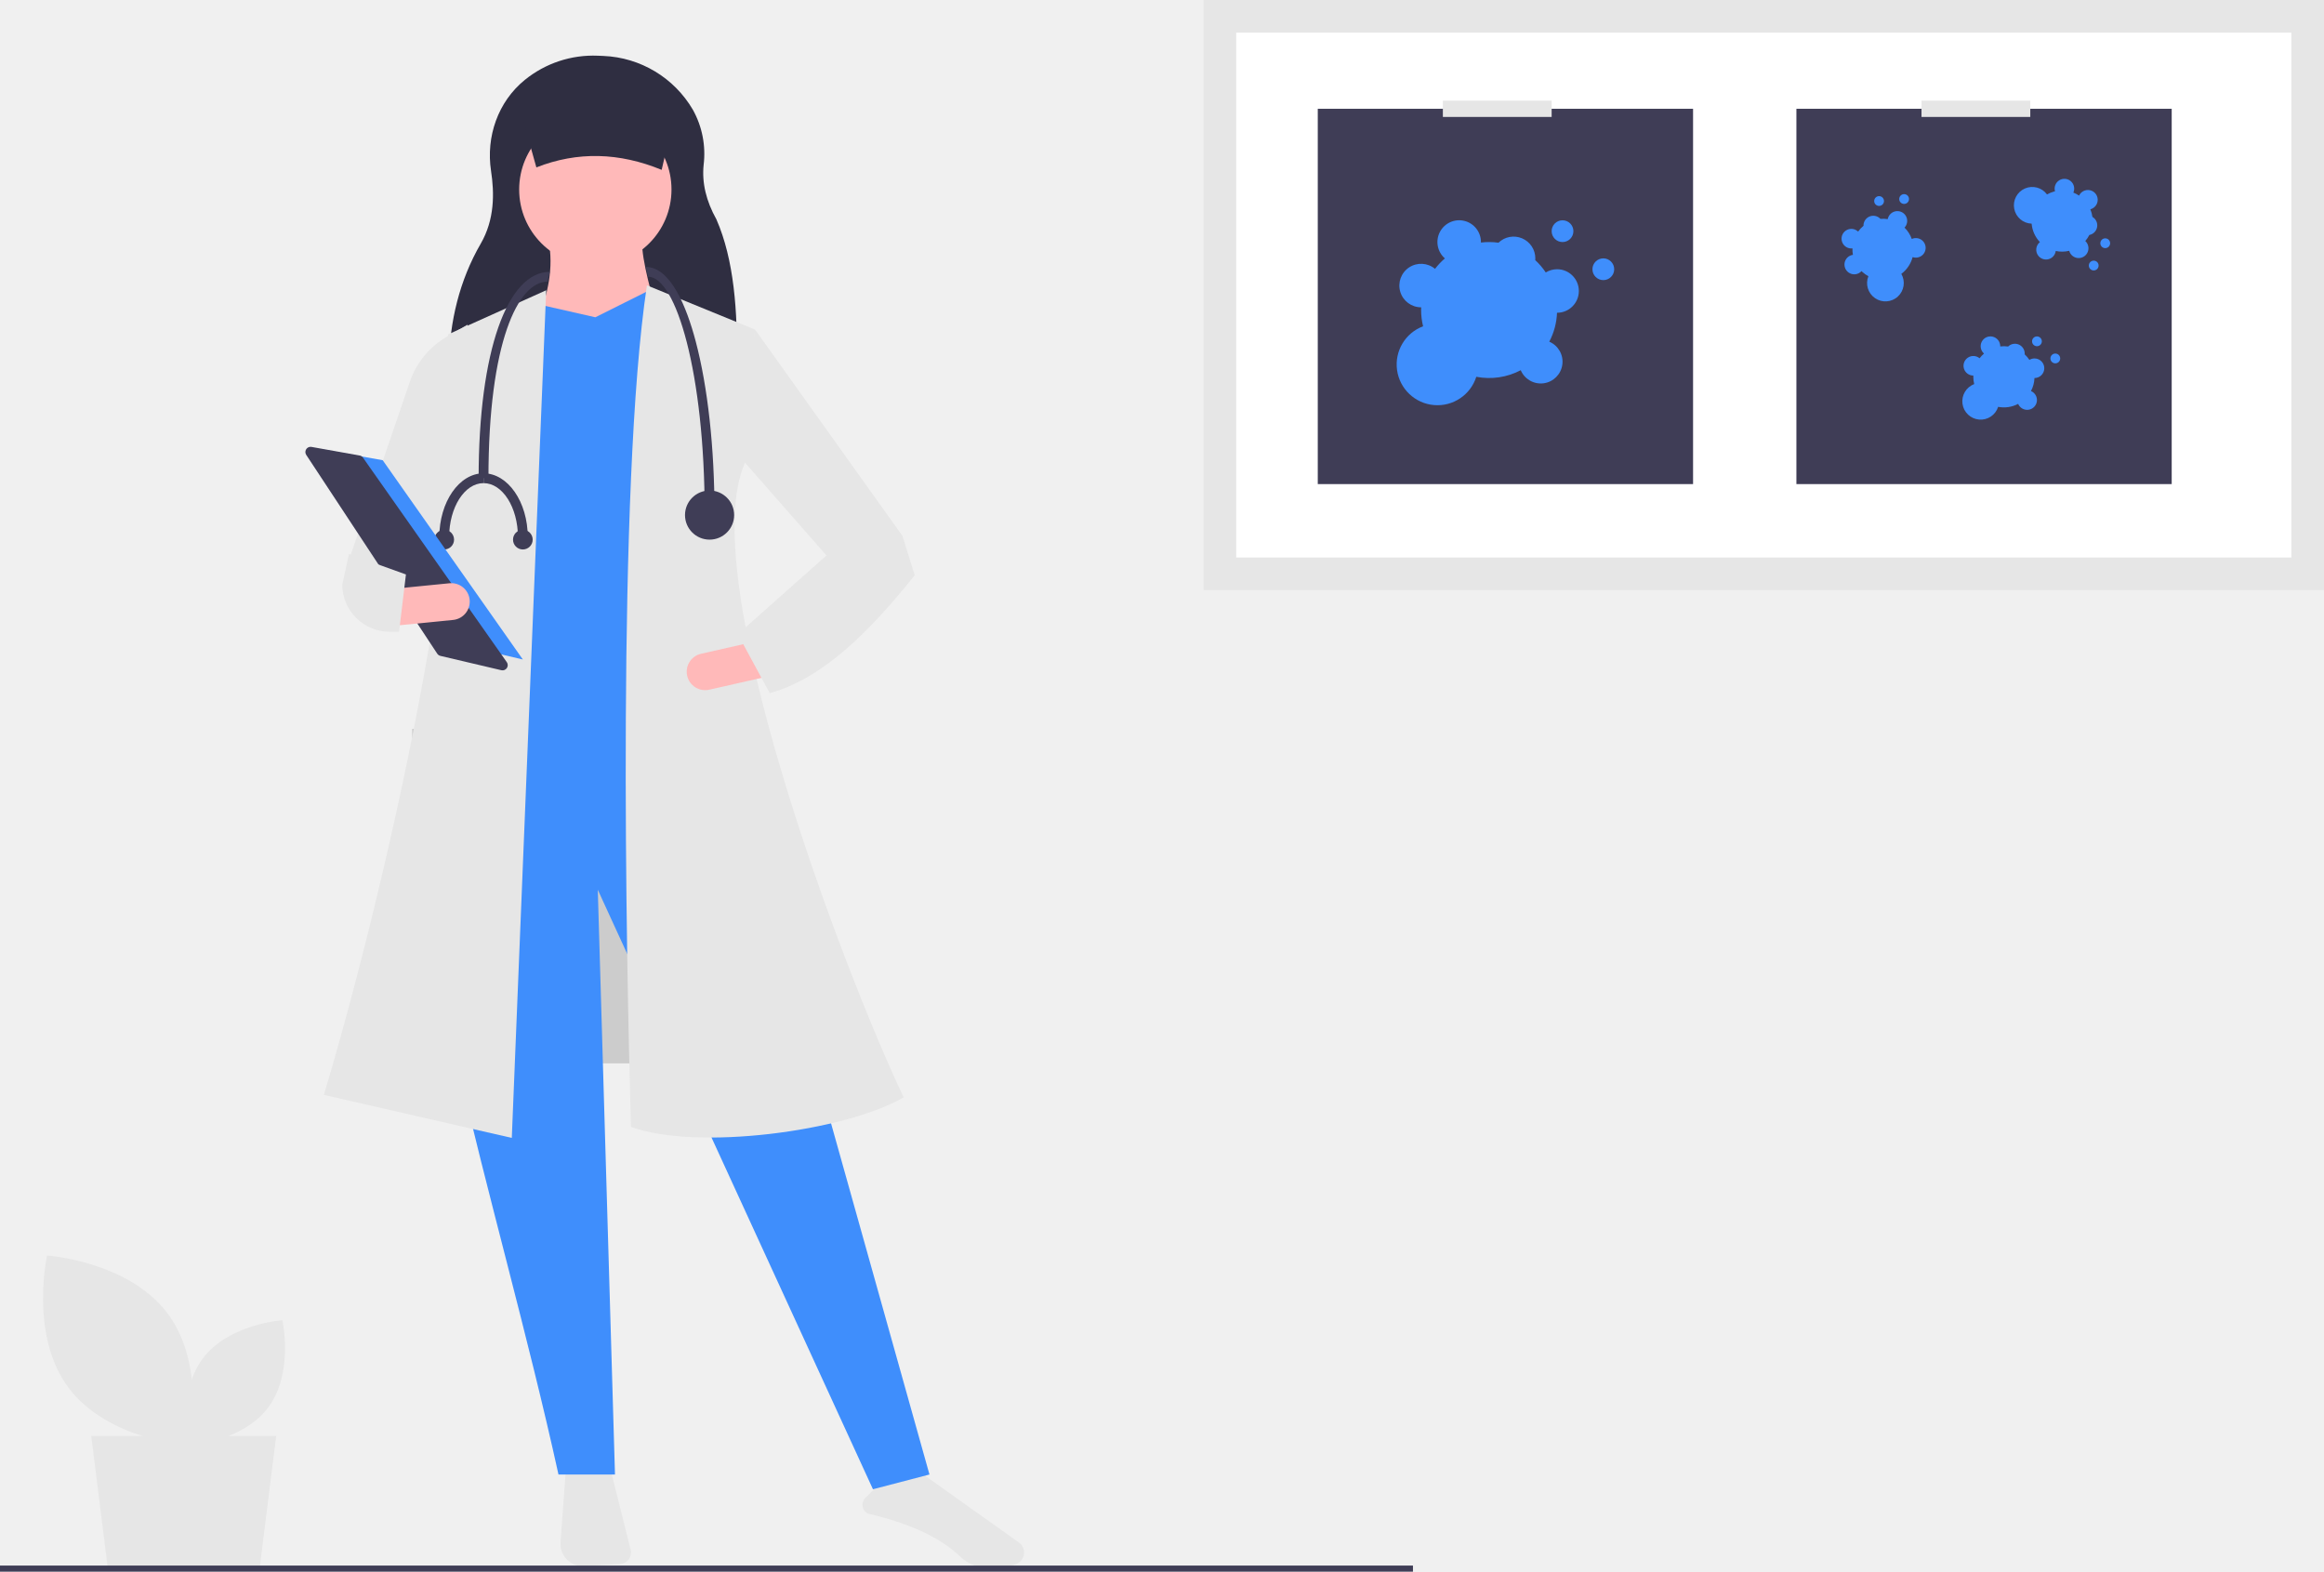
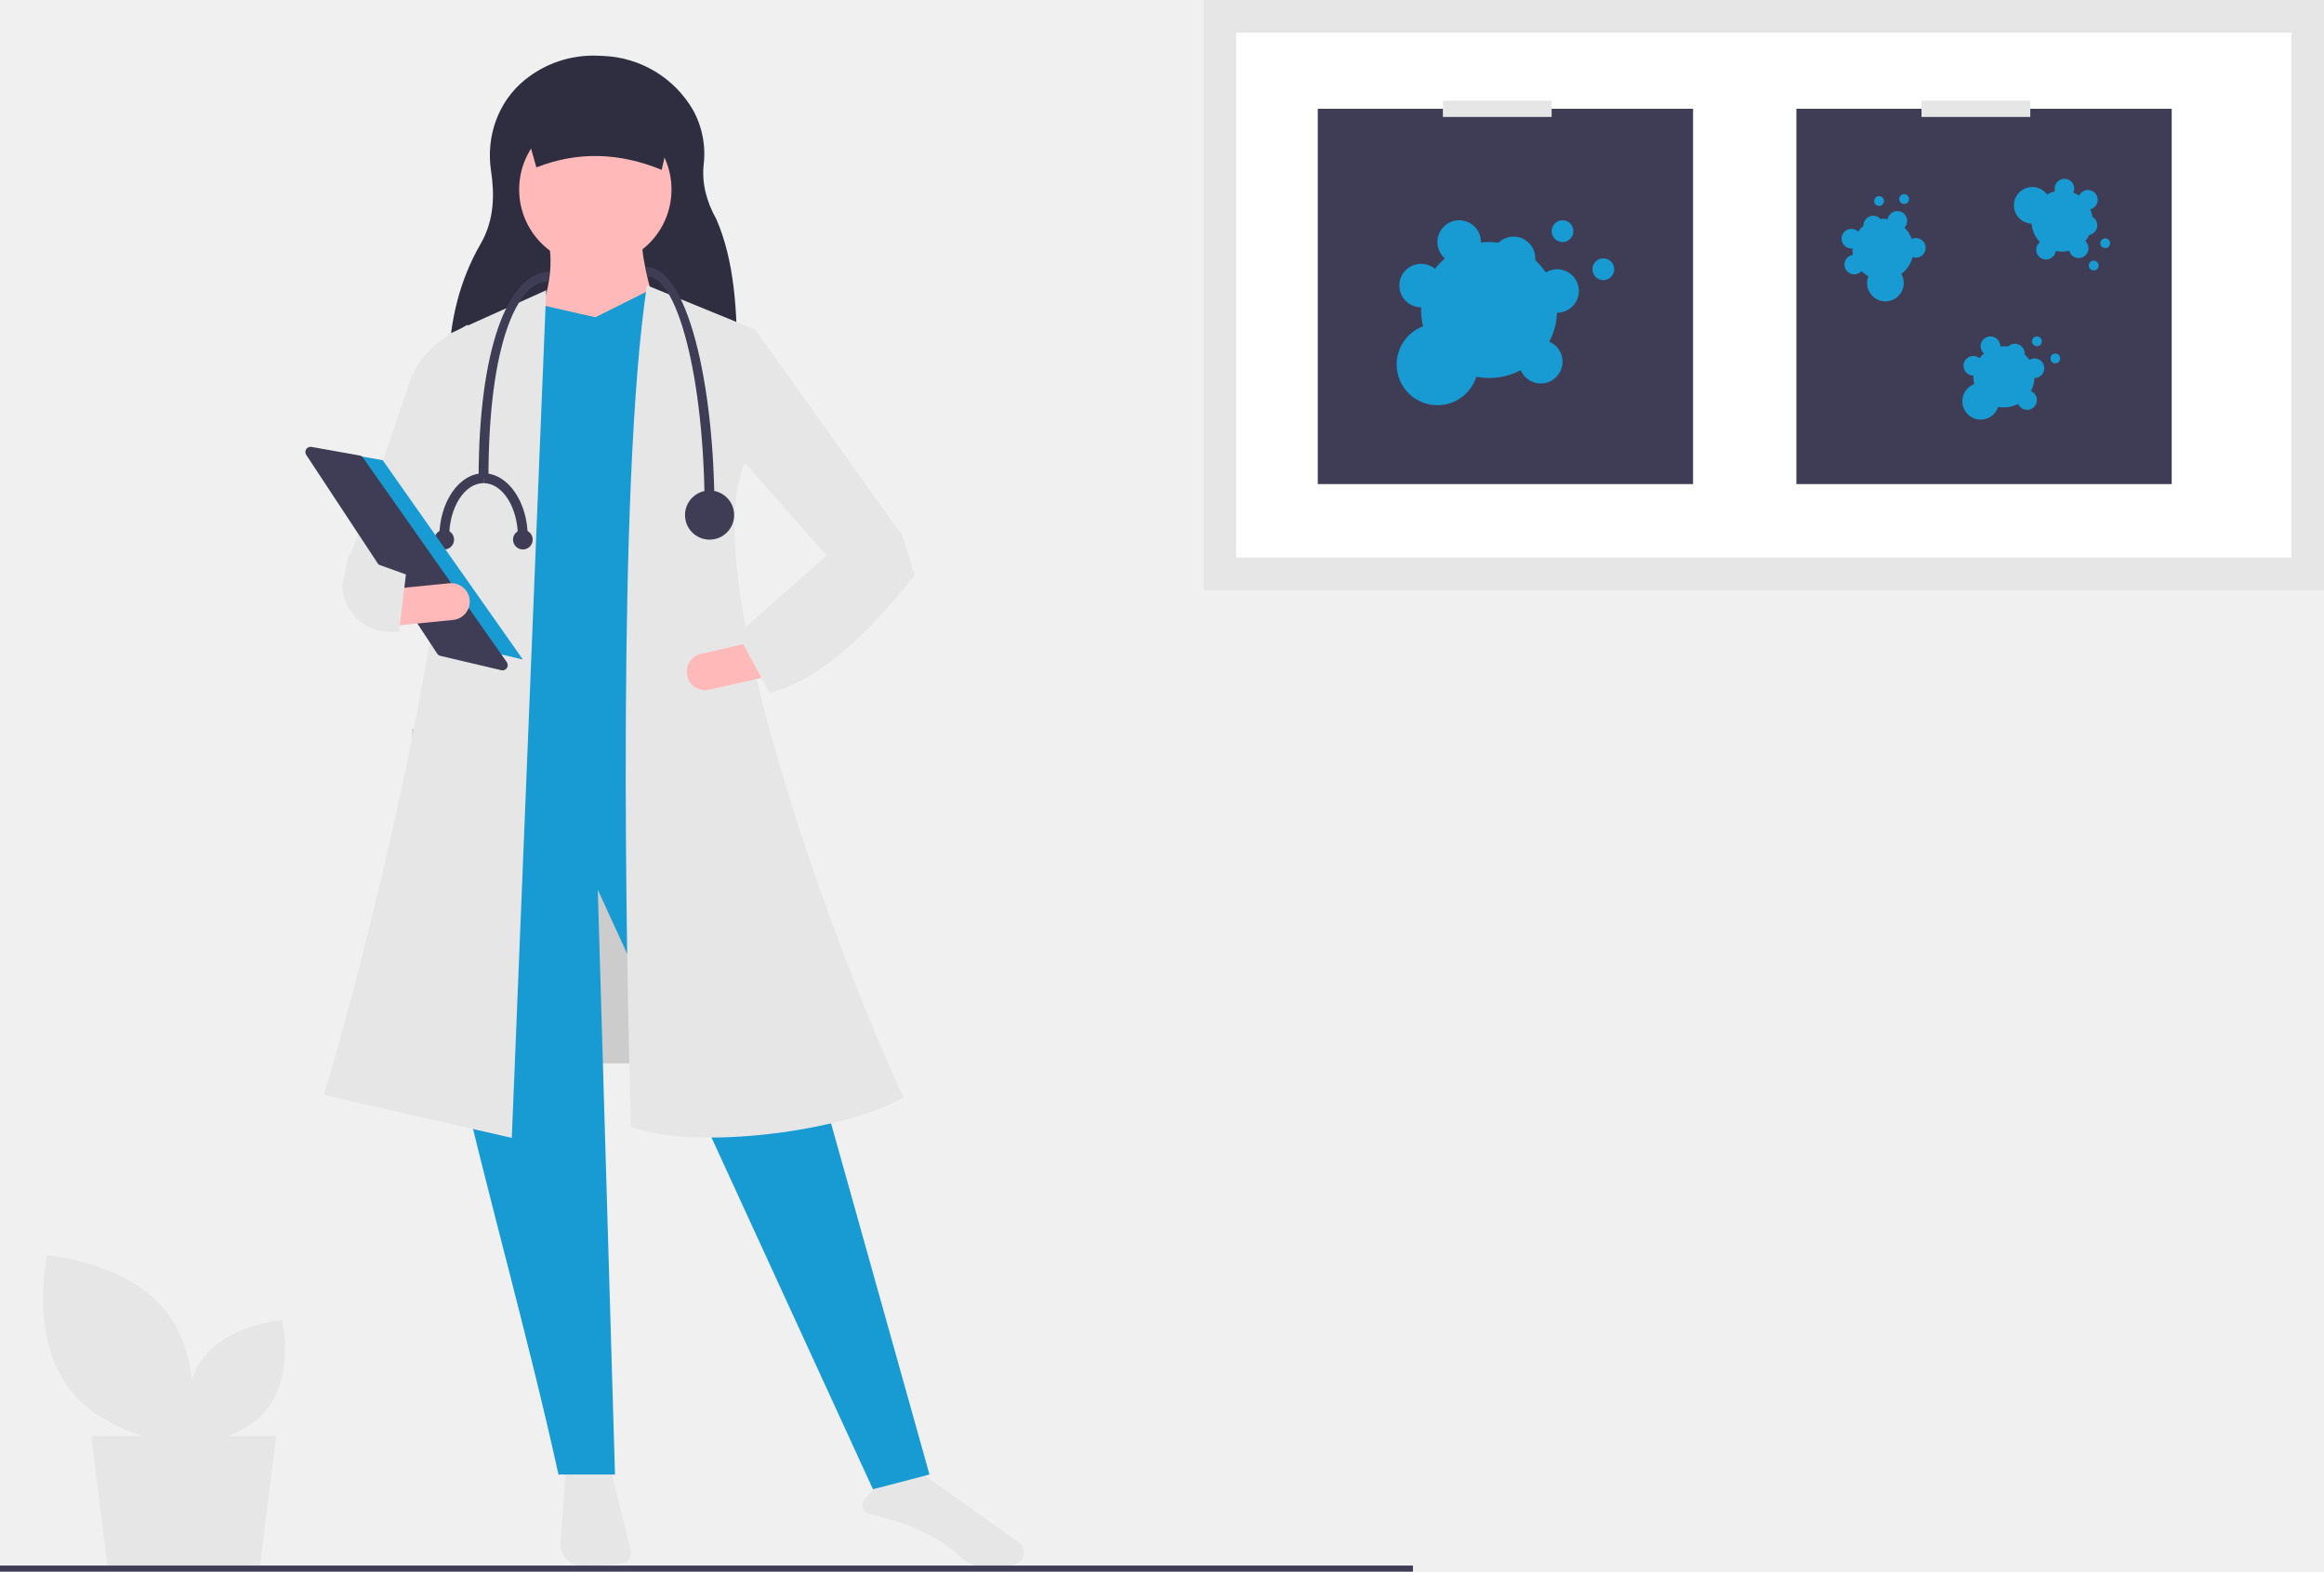
<svg xmlns="http://www.w3.org/2000/svg" data-name="Layer 1" width="854.557" height="577.897" viewBox="0 0 854.557 577.897">
  <rect x="151.557" y="268" width="110" height="123" fill="#ccc" />
  <polygon points="95.557 576 39.557 576 33.557 528 101.557 528 95.557 576" fill="#e6e6e6" />
  <path d="M380.729,702.284,378.839,728.119a8.224,8.224,0,0,0,8.7,8.809l13.27-.804a4.195,4.195,0,0,0,3.815-5.204L397.258,701.457Z" transform="translate(-172.7217 -161.0514)" fill="#e6e6e6" />
  <path d="M491.724,717.561c15.618,3.653,26.774,8.846,34.103,15.874a15.035,15.035,0,0,0,9.624,4.125c4.597.242,8.355-.273,11.179-1.535h0a4.43,4.43,0,0,0,2.625-3.651,4.508,4.508,0,0,0-1.888-4.167l-37.04-26.355-15.733,6.294-3.67,3.67a3.634,3.634,0,0,0,.8,5.743Z" transform="translate(-172.7217 -161.0514)" fill="#e6e6e6" />
  <path d="M443.662,295.746l-105.873-.98c.266-15.421,3.854-30.563,11.697-44.114,5.151-8.899,5.039-18.585,3.798-26.744-1.916-12.592,2.539-25.475,12.437-33.491a39.916,39.916,0,0,1,26.843-8.881l2.056.086a40.008,40.008,0,0,1,32.871,19.77,33.327,33.327,0,0,1,3.961,20.301c-.671,6.601.935,13.27,4.691,20.002C442.621,256.476,444.025,275.392,443.662,295.746Z" transform="translate(-172.7217 -161.0514)" fill="#2f2e41" />
-   <path d="M514.497,703.228l-20.779,5.421-101.184-220.436,6.324,215.015H378.079c-22.203-101.159-62.291-217.907-44.268-254.766l107.508-6.324Z" transform="translate(-172.7217 -161.0514)" fill="#3f8efc" />
+   <path d="M514.497,703.228l-20.779,5.421-101.184-220.436,6.324,215.015H378.079c-22.203-101.159-62.291-217.907-44.268-254.766l107.508-6.324Z" transform="translate(-172.7217 -161.0514)" fill="#189ad3" />
  <circle cx="218.909" cy="69.685" r="28.006" fill="#ffb9b9" />
  <path d="M416.023,282.232l-46.075-2.71c4.515-10.364,6.319-20.344,4.517-29.813H408.796C408.718,256.979,412.336,269.556,416.023,282.232Z" transform="translate(-172.7217 -161.0514)" fill="#ffb9b9" />
-   <polygon points="272.211 289.217 171.028 296.445 181.417 117.115 199.034 112.146 218.909 116.663 238.784 106.725 251.432 111.243 272.211 289.217" fill="#3f8efc" />
+   <polygon points="272.211 289.217 171.028 296.445 181.417 117.115 199.034 112.146 218.909 116.663 238.784 106.725 251.432 111.243 272.211 289.217" fill="#189ad3" />
  <path d="M360.914,579.458l-69.112-15.81c20.551-68.148,57.573-224.051,45.623-279.61l36.137-16.262Z" transform="translate(-172.7217 -161.0514)" fill="#e6e6e6" />
  <path d="M327.488,382.512l-26.199-16.262,22.343-65.439a30.871,30.871,0,0,1,13.494-16.028l7.527-4.358-4.517,65.95Z" transform="translate(-172.7217 -161.0514)" fill="#e6e6e6" />
  <path d="M505.011,564.552c-21.813,12.62-76.339,19.655-100.28,10.841-1.762-61.573-5.217-235.739,5.872-309.423l39.751,16.262-3.614,48.785C427.736,372.75,482.919,518.105,505.011,564.552Z" transform="translate(-172.7217 -161.0514)" fill="#e6e6e6" />
  <polygon points="329.127 213.33 304.734 205.199 272.211 168.158 277.632 121.18 331.837 197.068 329.127 213.33" fill="#e6e6e6" />
  <path d="M425.403,409.545a6.785,6.785,0,0,0,8.105,5.112l20.706-4.689-2.993-13.217-20.706,4.688a6.777,6.777,0,0,0-5.112,8.105Z" transform="translate(-172.7217 -161.0514)" fill="#ffb9b9" />
  <path d="M416.023,223.509c-15.556-6.396-30.919-6.859-46.075-.903l-6.324-22.586h57.819Z" transform="translate(-172.7217 -161.0514)" fill="#2f2e41" />
  <path d="M444.029,394.256l11.745,21.682c19.754-5.51,36.874-22.879,53.302-43.364l-4.517-14.455-28.006,7.227Z" transform="translate(-172.7217 -161.0514)" fill="#e6e6e6" />
  <path d="M435.447,349.537h-3.614c0-51.111-10.523-86.729-20.779-86.729l-.903-3.614c9.197,0,15.06,14.824,18.36,27.26C432.984,303.314,435.447,325.717,435.447,349.537Z" transform="translate(-172.7217 -161.0514)" fill="#3f3d56" />
  <path d="M352.332,336.889H348.718c0-46.809,10.596-75.888,26.199-75.888l-.903,3.614C363.221,264.615,352.332,286.963,352.332,336.889Z" transform="translate(-172.7217 -161.0514)" fill="#3f3d56" />
  <circle cx="260.918" cy="189.389" r="9.034" fill="#3f3d56" />
  <path d="M337.877,358.571h-3.614c0-12.952,7.295-23.489,16.262-23.489v3.614C343.551,338.696,337.877,347.612,337.877,358.571Z" transform="translate(-172.7217 -161.0514)" fill="#3f3d56" />
  <path d="M366.787,358.571h-3.614c0-10.959-5.674-19.875-12.648-19.875V335.082C359.492,335.082,366.787,345.619,366.787,358.571Z" transform="translate(-172.7217 -161.0514)" fill="#3f3d56" />
  <circle cx="192.258" cy="198.423" r="3.614" fill="#3f3d56" />
  <circle cx="163.348" cy="198.423" r="3.614" fill="#3f3d56" />
-   <polygon points="118.177 165.193 140.724 169.219 192.258 242.495 164.88 236.053 118.177 165.193" fill="#3f8efc" />
+   <polygon points="118.177 165.193 140.724 169.219 192.258 242.495 164.88 236.053 118.177 165.193" fill="#189ad3" />
  <path d="M286.9,325.347a1.918,1.918,0,0,0-1.573,2.971l48.171,73.088a1.911,1.911,0,0,0,1.16.81l22.413,5.273a1.914,1.914,0,0,0,2.004-2.965L306.186,329.323a1.903,1.903,0,0,0-1.229-.783l-17.695-3.16A2.076,2.076,0,0,0,286.9,325.347Z" transform="translate(-172.7217 -161.0514)" fill="#3f3d56" />
  <path d="M316.949,377.604l1.339,13.485,21.126-2.097a6.776,6.776,0,0,0-1.338-13.485Z" transform="translate(-172.7217 -161.0514)" fill="#ffb9b9" />
  <path d="M298.578,376.042a17.427,17.427,0,0,0,17.406,17.311h3.474l2.529-21.076-20.94-7.538Z" transform="translate(-172.7217 -161.0514)" fill="#e6e6e6" />
  <rect x="442.557" width="412" height="217" fill="#e6e6e6" />
  <path d="M627.278,366.051h388v-193h-388Z" transform="translate(-172.7217 -161.0514)" fill="#fff" />
  <rect x="484.557" y="40" width="138" height="138" fill="#3f3d56" />
-   <circle cx="589.557" cy="99" r="4" fill="#3f8efc" />
-   <circle cx="574.557" cy="85" r="4" fill="#3f8efc" />
-   <path d="M745.278,260.051a7.95,7.95,0,0,0-4.168,1.181,25.124,25.124,0,0,0-3.865-4.536c.017-.213.033-.427.033-.645a7.994,7.994,0,0,0-13.547-5.757,24.507,24.507,0,0,0-6.463-.056c.001-.063.009-.124.009-.187a8,8,0,1,0-13.259,6.018,25.14,25.14,0,0,0-3.624,3.834,7.999,7.999,0,1,0-5.116,14.148l.025-.001c-.013.333-.025.665-.025,1.001a25.045,25.045,0,0,0,.724,5.973,14.994,14.994,0,1,0,19.569,18.578,24.971,24.971,0,0,0,16.342-2.424,8.001,8.001,0,1,0,10.492-10.492,24.857,24.857,0,0,0,2.848-10.636l.025.001a8,8,0,0,0,0-16Z" transform="translate(-172.7217 -161.0514)" fill="#3f8efc" />
+   <circle cx="589.557" cy="99" r="4" fill="#189ad3" />
+   <circle cx="574.557" cy="85" r="4" fill="#189ad3" />
+   <path d="M745.278,260.051a7.95,7.95,0,0,0-4.168,1.181,25.124,25.124,0,0,0-3.865-4.536c.017-.213.033-.427.033-.645a7.994,7.994,0,0,0-13.547-5.757,24.507,24.507,0,0,0-6.463-.056c.001-.063.009-.124.009-.187a8,8,0,1,0-13.259,6.018,25.14,25.14,0,0,0-3.624,3.834,7.999,7.999,0,1,0-5.116,14.148l.025-.001c-.013.333-.025.665-.025,1.001a25.045,25.045,0,0,0,.724,5.973,14.994,14.994,0,1,0,19.569,18.578,24.971,24.971,0,0,0,16.342-2.424,8.001,8.001,0,1,0,10.492-10.492,24.857,24.857,0,0,0,2.848-10.636l.025.001a8,8,0,0,0,0-16Z" transform="translate(-172.7217 -161.0514)" fill="#189ad3" />
  <rect x="530.557" y="37" width="40" height="6" fill="#e6e6e6" />
  <rect x="660.557" y="40" width="138" height="138" fill="#3f3d56" />
-   <circle cx="755.757" cy="131.8" r="1.8" fill="#3f8efc" />
-   <circle cx="749.007" cy="125.5" r="1.8" fill="#3f8efc" />
-   <path d="M920.828,292.851a3.577,3.577,0,0,0-1.876.531,11.306,11.306,0,0,0-1.739-2.041c.008-.096.015-.192.015-.29a3.597,3.597,0,0,0-6.096-2.591,11.028,11.028,0,0,0-2.908-.025c.001-.028.004-.056.004-.084a3.6,3.6,0,1,0-5.967,2.708,11.313,11.313,0,0,0-1.631,1.725,3.6,3.6,0,1,0-2.302,6.367l.011-.001c-.006.15-.011.299-.011.451a11.271,11.271,0,0,0,.326,2.688,6.747,6.747,0,1,0,8.806,8.36,11.237,11.237,0,0,0,7.354-1.091,3.6,3.6,0,1,0,4.721-4.721,11.186,11.186,0,0,0,1.282-4.786l.011.001a3.6,3.6,0,0,0,0-7.2Z" transform="translate(-172.7217 -161.0514)" fill="#3f8efc" />
-   <circle cx="769.878" cy="97.642" r="1.8" fill="#3f8efc" />
-   <circle cx="774.113" cy="89.437" r="1.8" fill="#3f8efc" />
-   <path d="M940.526,251.33a3.578,3.578,0,0,0-1.02-1.661,11.306,11.306,0,0,0,1.493-2.227c.095-.019.189-.038.283-.065a3.597,3.597,0,0,0,.841-6.57,11.028,11.028,0,0,0-.764-2.806c.027-.007.055-.011.082-.019a3.6,3.6,0,1,0-4.224-5.009,11.313,11.313,0,0,0-2.103-1.102,3.6,3.6,0,1,0-6.752-.49l.004.011c-.146.035-.291.07-.437.111a11.27,11.27,0,0,0-2.499,1.042,6.747,6.747,0,1,0-5.66,10.743,11.237,11.237,0,0,0,3.044,6.783,3.6,3.6,0,1,0,5.824,3.265,11.186,11.186,0,0,0,4.954-.064l.003.011a3.6,3.6,0,1,0,6.93-1.952Z" transform="translate(-172.7217 -161.0514)" fill="#3f8efc" />
-   <circle cx="700.162" cy="73.181" r="1.8" fill="#3f8efc" />
-   <circle cx="690.958" cy="73.919" r="1.8" fill="#3f8efc" />
-   <path d="M867.726,239.883a3.578,3.578,0,0,0-.872,1.743,11.306,11.306,0,0,0-2.68-.092c-.066-.07-.132-.14-.205-.207a3.597,3.597,0,0,0-6.023,2.755,11.028,11.028,0,0,0-1.98,2.131c-.02-.02-.038-.041-.059-.06a3.6,3.6,0,1,0-2.023,6.232,11.314,11.314,0,0,0,.174,2.368,3.6,3.6,0,1,0,3.15,5.993l.007-.009c.107.105.213.21.325.312a11.27,11.27,0,0,0,2.205,1.572,6.747,6.747,0,1,0,12.111-.867,11.237,11.237,0,0,0,4.153-6.167,3.6,3.6,0,1,0-.304-6.67,11.186,11.186,0,0,0-2.671-4.173l.008-.008a3.6,3.6,0,1,0-5.317-4.854Z" transform="translate(-172.7217 -161.0514)" fill="#3f8efc" />
+   <circle cx="755.757" cy="131.8" r="1.8" fill="#189ad3" />
+   <circle cx="749.007" cy="125.5" r="1.8" fill="#189ad3" />
+   <path d="M920.828,292.851a3.577,3.577,0,0,0-1.876.531,11.306,11.306,0,0,0-1.739-2.041c.008-.096.015-.192.015-.29a3.597,3.597,0,0,0-6.096-2.591,11.028,11.028,0,0,0-2.908-.025c.001-.028.004-.056.004-.084a3.6,3.6,0,1,0-5.967,2.708,11.313,11.313,0,0,0-1.631,1.725,3.6,3.6,0,1,0-2.302,6.367l.011-.001c-.006.15-.011.299-.011.451a11.271,11.271,0,0,0,.326,2.688,6.747,6.747,0,1,0,8.806,8.36,11.237,11.237,0,0,0,7.354-1.091,3.6,3.6,0,1,0,4.721-4.721,11.186,11.186,0,0,0,1.282-4.786l.011.001a3.6,3.6,0,0,0,0-7.2Z" transform="translate(-172.7217 -161.0514)" fill="#189ad3" />
+   <circle cx="769.878" cy="97.642" r="1.8" fill="#189ad3" />
+   <circle cx="774.113" cy="89.437" r="1.8" fill="#189ad3" />
+   <path d="M940.526,251.33a3.578,3.578,0,0,0-1.02-1.661,11.306,11.306,0,0,0,1.493-2.227c.095-.019.189-.038.283-.065a3.597,3.597,0,0,0,.841-6.57,11.028,11.028,0,0,0-.764-2.806c.027-.007.055-.011.082-.019a3.6,3.6,0,1,0-4.224-5.009,11.313,11.313,0,0,0-2.103-1.102,3.6,3.6,0,1,0-6.752-.49l.004.011c-.146.035-.291.07-.437.111a11.27,11.27,0,0,0-2.499,1.042,6.747,6.747,0,1,0-5.66,10.743,11.237,11.237,0,0,0,3.044,6.783,3.6,3.6,0,1,0,5.824,3.265,11.186,11.186,0,0,0,4.954-.064l.003.011a3.6,3.6,0,1,0,6.93-1.952Z" transform="translate(-172.7217 -161.0514)" fill="#189ad3" />
+   <circle cx="700.162" cy="73.181" r="1.8" fill="#189ad3" />
+   <circle cx="690.958" cy="73.919" r="1.8" fill="#189ad3" />
+   <path d="M867.726,239.883a3.578,3.578,0,0,0-.872,1.743,11.306,11.306,0,0,0-2.68-.092c-.066-.07-.132-.14-.205-.207a3.597,3.597,0,0,0-6.023,2.755,11.028,11.028,0,0,0-1.98,2.131c-.02-.02-.038-.041-.059-.06a3.6,3.6,0,1,0-2.023,6.232,11.314,11.314,0,0,0,.174,2.368,3.6,3.6,0,1,0,3.15,5.993l.007-.009c.107.105.213.21.325.312a11.27,11.27,0,0,0,2.205,1.572,6.747,6.747,0,1,0,12.111-.867,11.237,11.237,0,0,0,4.153-6.167,3.6,3.6,0,1,0-.304-6.67,11.186,11.186,0,0,0-2.671-4.173l.008-.008a3.6,3.6,0,1,0-5.317-4.854Z" transform="translate(-172.7217 -161.0514)" fill="#189ad3" />
  <rect x="706.557" y="37" width="40" height="6" fill="#e6e6e6" />
  <path d="M197.898,671.294c14.42,19.311,44.352,21.344,44.352,21.344s6.554-29.277-7.866-48.588-44.352-21.344-44.352-21.344S183.478,651.983,197.898,671.294Z" transform="translate(-172.7217 -161.0514)" fill="#e6e6e6" />
  <path d="M271.355,678.554c-9.515,12.743-29.267,14.084-29.267,14.084s-4.324-19.319,5.191-32.062,29.267-14.084,29.267-14.084S280.87,665.811,271.355,678.554Z" transform="translate(-172.7217 -161.0514)" fill="#e6e6e6" />
  <rect y="575.657" width="519.557" height="2.241" fill="#3f3d56" />
</svg>
